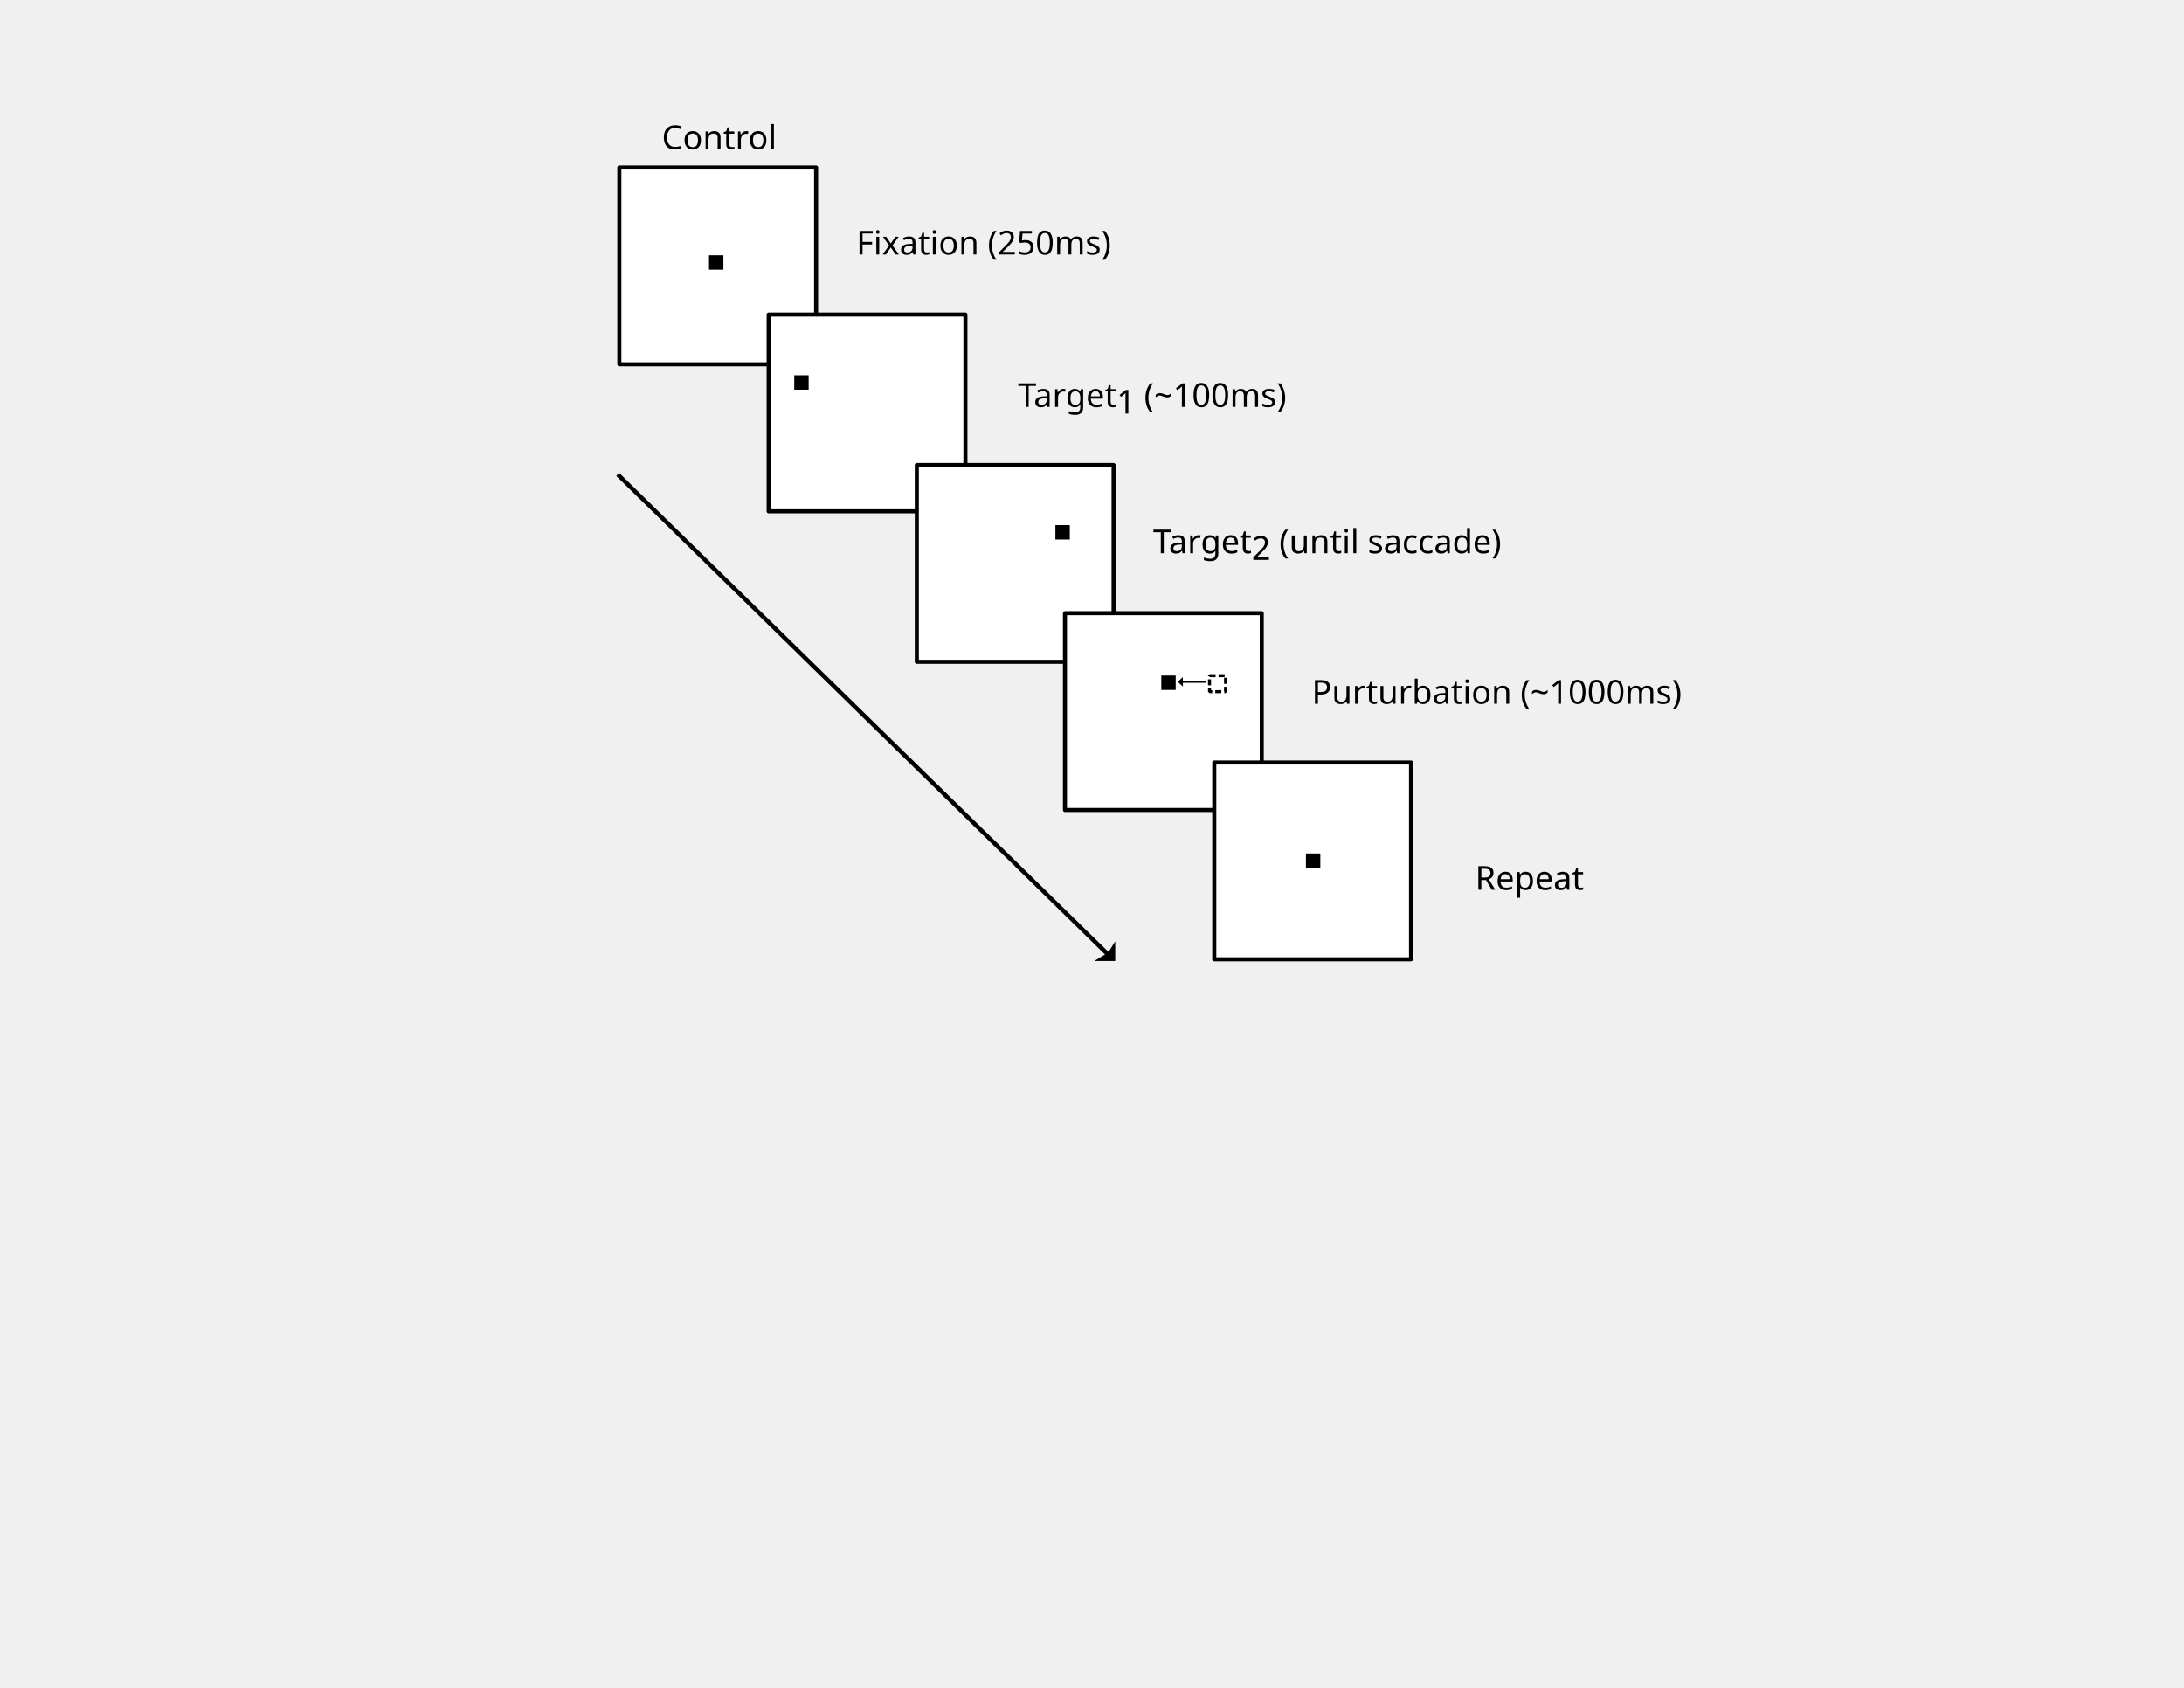
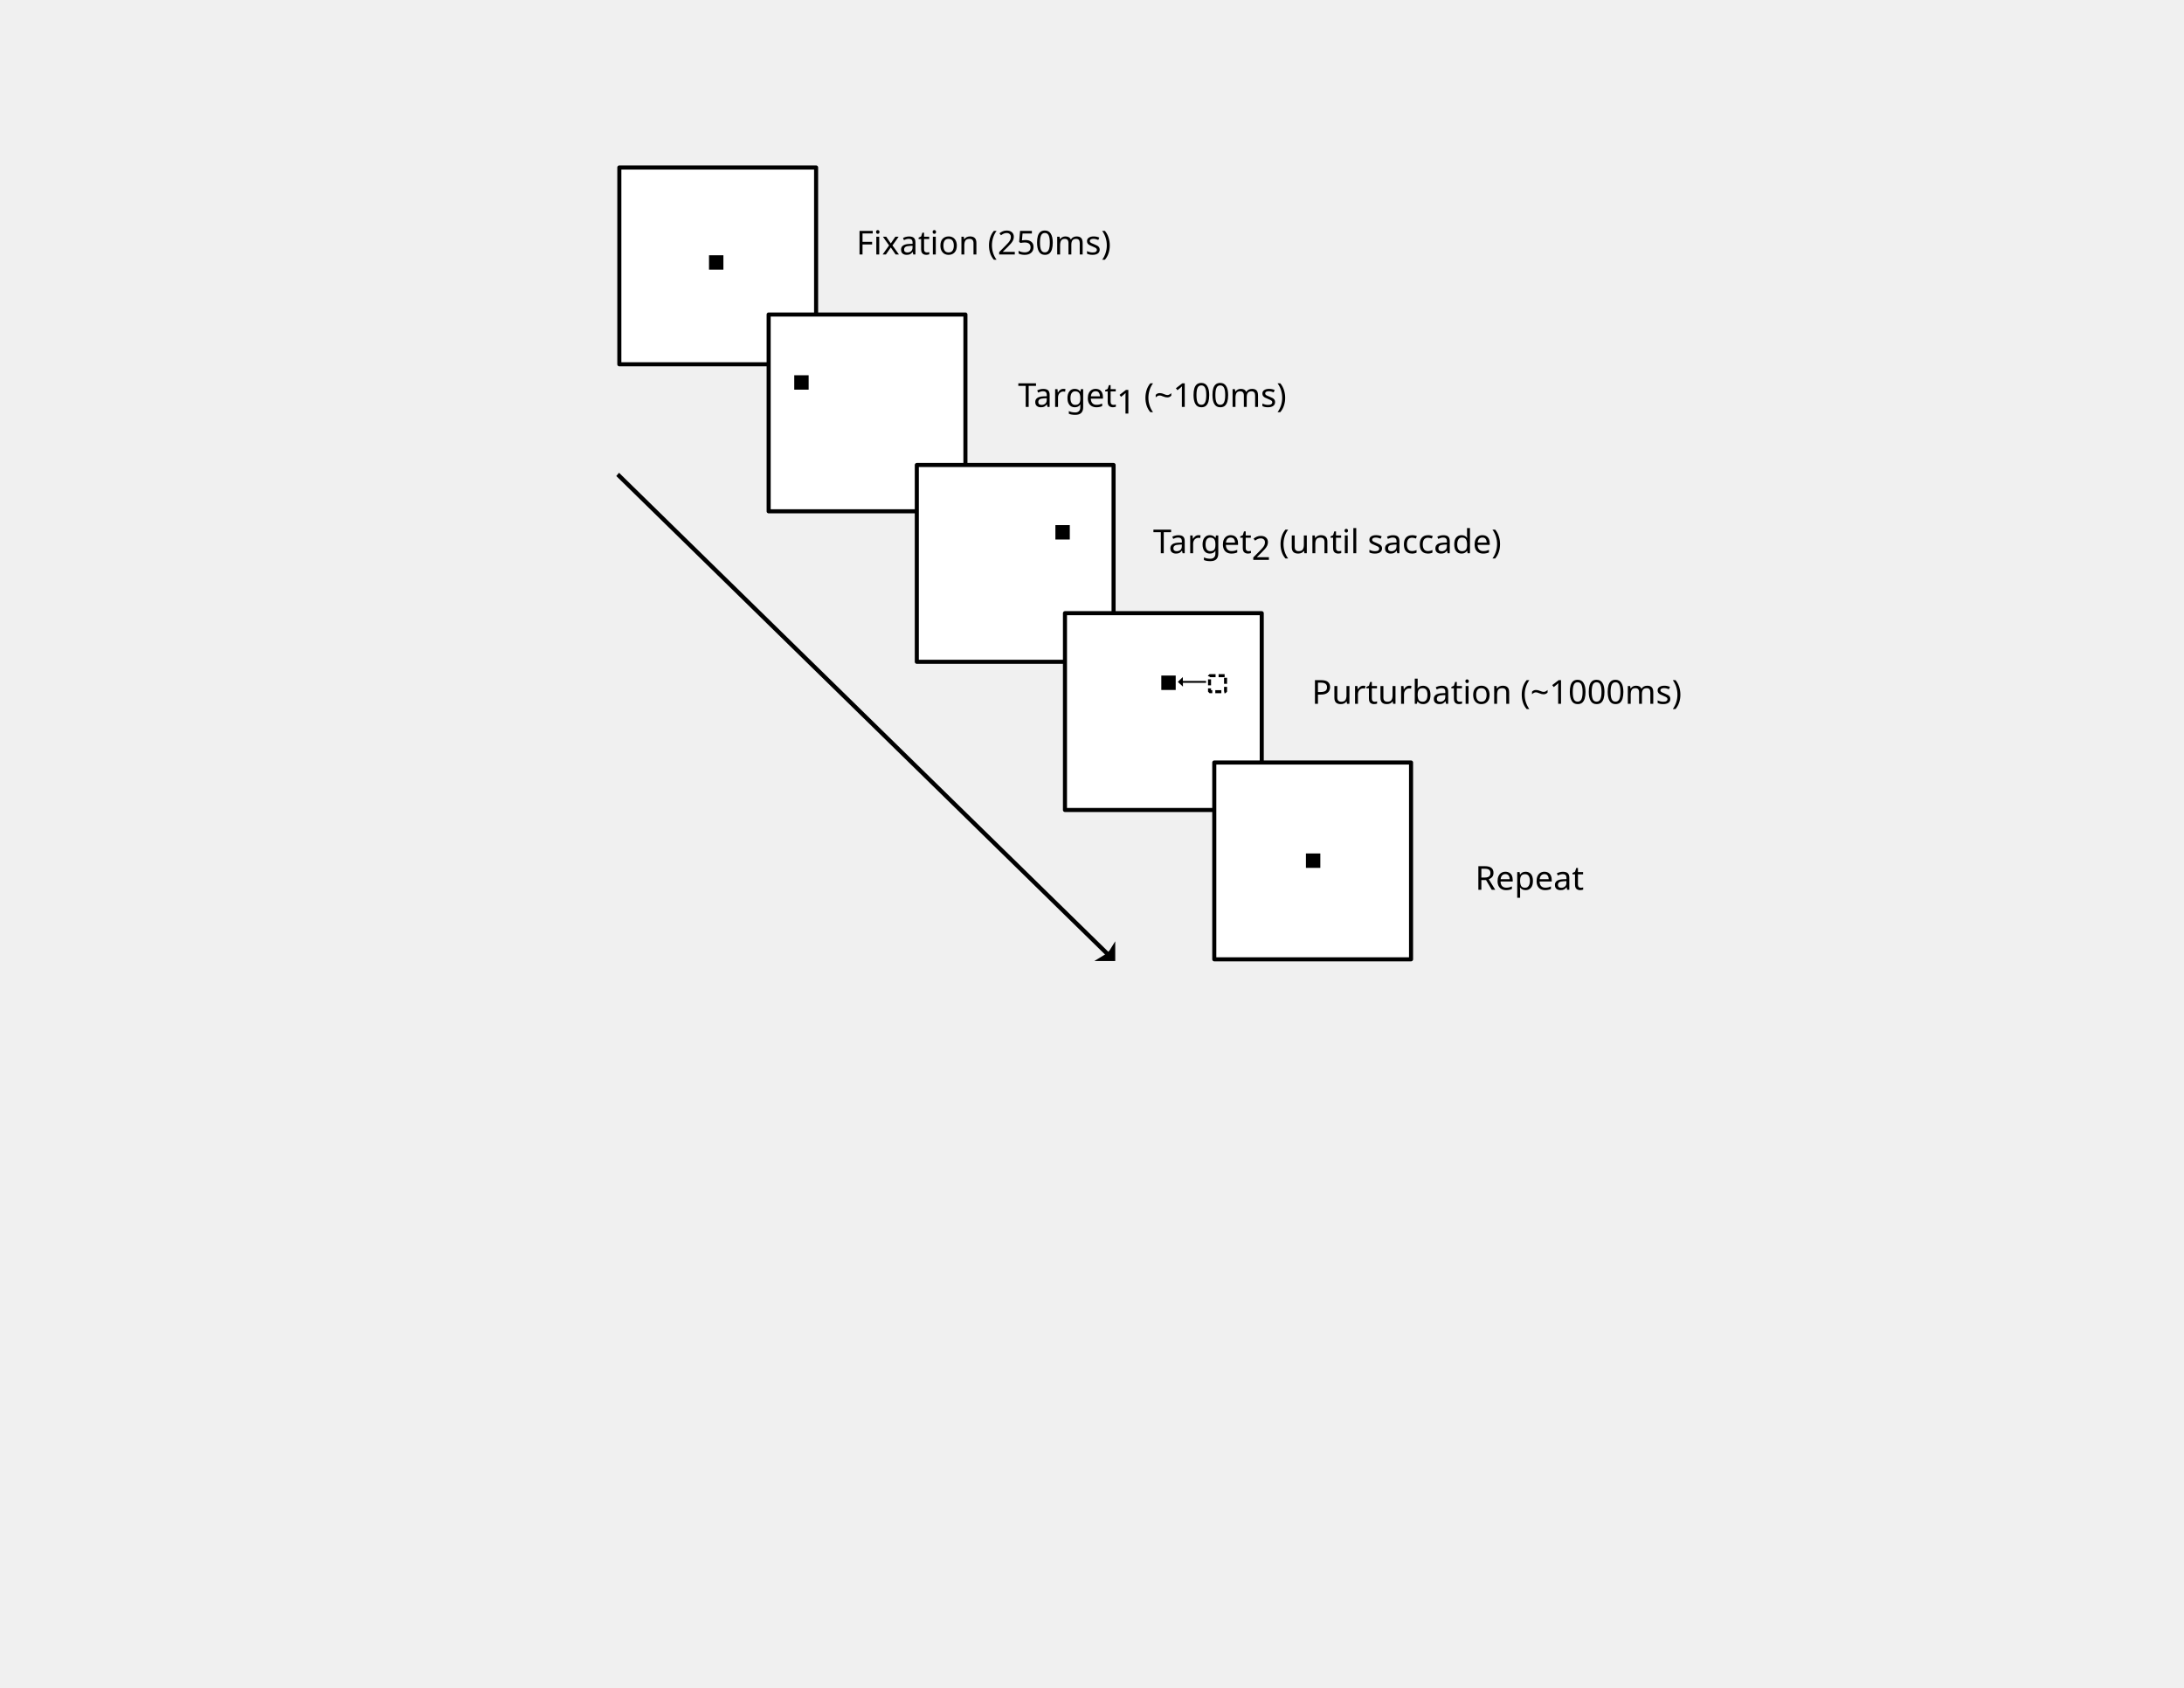
<svg xmlns="http://www.w3.org/2000/svg" width="11in" height="8.5in" viewBox="0 0 990 765" id="svg2" version="1.1">
  <defs id="defs4">
    <marker orient="auto" refY="0.0" refX="0.0" id="marker4725" style="overflow:visible;">
      <path id="path4727" d="M 0.0,0.0 L 5.0,-5.0 L -12.5,0.0 L 5.0,5.0 L 0.0,0.0 z " style="fill-rule:evenodd;stroke:none;stroke-width:1pt;stroke-opacity:1;fill:#000000;fill-opacity:1" transform="scale(0.4) rotate(180) translate(10,0)" />
    </marker>
    <marker orient="auto" refY="0.0" refX="0.0" id="marker4722" style="overflow:visible;">
      <path id="path4388" d="M 0.0,0.0 L 5.0,-5.0 L -12.5,0.0 L 5.0,5.0 L 0.0,0.0 z " style="fill-rule:evenodd;stroke:none;stroke-width:1pt;stroke-opacity:1;fill:#000000;fill-opacity:1" transform="scale(0.8) rotate(180) translate(12.5,0)" />
    </marker>
    <marker orient="auto" refY="0.0" refX="0.0" id="marker4718" style="overflow:visible">
      <path id="path4720" d="M 0.0,0.0 L 5.0,-5.0 L -12.5,0.0 L 5.0,5.0 L 0.0,0.0 z " style="fill-rule:evenodd;stroke:none;stroke-width:1pt;stroke-opacity:1;fill:#000000;fill-opacity:1" transform="scale(0.4) translate(10,0)" />
    </marker>
    <marker orient="auto" refY="0.0" refX="0.0" id="marker4714" style="overflow:visible">
      <path id="path4716" d="M 0.0,0.0 L 5.0,-5.0 L -12.5,0.0 L 5.0,5.0 L 0.0,0.0 z " style="fill-rule:evenodd;stroke:none;stroke-width:1pt;stroke-opacity:1;fill:#000000;fill-opacity:1" transform="scale(0.8) translate(12.5,0)" />
    </marker>
    <marker orient="auto" refY="0.0" refX="0.0" id="marker4710" style="overflow:visible;">
      <path id="path4712" style="fill-rule:evenodd;stroke-width:0.625;stroke-linejoin:round;stroke:none;stroke-opacity:1;fill:#000000;fill-opacity:1" d="M 8.719,4.034 L -2.207,0.016 L 8.719,-4.002 C 6.973,-1.63 6.983,1.616 8.719,4.034 z " transform="scale(0.6) rotate(180) translate(0,0)" />
    </marker>
    <marker orient="auto" refY="0.0" refX="0.0" id="marker4706" style="overflow:visible;">
      <path id="path4708" style="fill-rule:evenodd;stroke-width:0.625;stroke-linejoin:round;stroke:none;stroke-opacity:1;fill:#000000;fill-opacity:1" d="M 8.719,4.034 L -2.207,0.016 L 8.719,-4.002 C 6.973,-1.63 6.983,1.616 8.719,4.034 z " transform="scale(1.1) rotate(180) translate(1,0)" />
    </marker>
    <marker orient="auto" refY="0.0" refX="0.0" id="marker4702" style="overflow:visible;">
      <path id="path4704" d="M 0.0,0.0 L 5.0,-5.0 L -12.5,0.0 L 5.0,5.0 L 0.0,0.0 z " style="fill-rule:evenodd;stroke:none;stroke-width:1pt;stroke-opacity:1;fill:#000000;fill-opacity:1" transform="scale(0.4) rotate(180) translate(10,0)" />
    </marker>
    <marker orient="auto" refY="0.0" refX="0.0" id="marker4698" style="overflow:visible">
      <path id="path4700" d="M 0.0,0.0 L 5.0,-5.0 L -12.5,0.0 L 5.0,5.0 L 0.0,0.0 z " style="fill-rule:evenodd;stroke:none;stroke-width:1pt;stroke-opacity:1;fill:#000000;fill-opacity:1" transform="scale(0.8) translate(12.5,0)" />
    </marker>
    <marker orient="auto" refY="0.0" refX="0.0" id="marker4694" style="overflow:visible;">
      <path id="path4696" style="fill-rule:evenodd;stroke-width:0.625;stroke-linejoin:round;stroke:none;stroke-opacity:1;fill:#000000;fill-opacity:1" d="M 8.719,4.034 L -2.207,0.016 L 8.719,-4.002 C 6.973,-1.63 6.983,1.616 8.719,4.034 z " transform="scale(0.6) rotate(180) translate(0,0)" />
    </marker>
    <marker orient="auto" refY="0.0" refX="0.0" id="marker4690" style="overflow:visible">
      <path id="path4692" style="fill-rule:evenodd;stroke-width:0.625;stroke-linejoin:round;stroke:none;stroke-opacity:1;fill:#000000;fill-opacity:1" d="M 8.719,4.034 L -2.207,0.016 L 8.719,-4.002 C 6.973,-1.63 6.983,1.616 8.719,4.034 z " transform="scale(0.6) translate(0,0)" />
    </marker>
    <marker orient="auto" refY="0.0" refX="0.0" id="marker4686" style="overflow:visible;">
      <path id="path4688" d="M 0.0,0.0 L 5.0,-5.0 L -12.5,0.0 L 5.0,5.0 L 0.0,0.0 z " style="fill-rule:evenodd;stroke:none;stroke-width:1pt;stroke-opacity:1;fill:#000000;fill-opacity:1" transform="scale(0.4) rotate(180) translate(10,0)" />
    </marker>
    <marker orient="auto" refY="0.0" refX="0.0" id="marker4682" style="overflow:visible">
      <path id="path4684" d="M 0.0,0.0 L 5.0,-5.0 L -12.5,0.0 L 5.0,5.0 L 0.0,0.0 z " style="fill-rule:evenodd;stroke:none;stroke-width:1pt;stroke-opacity:1;fill:#000000;fill-opacity:1" transform="scale(0.4) translate(10,0)" />
    </marker>
    <marker orient="auto" refY="0.0" refX="0.0" id="marker4678" style="overflow:visible">
      <path id="path4680" d="M 0.0,0.0 L 5.0,-5.0 L -12.5,0.0 L 5.0,5.0 L 0.0,0.0 z " style="fill-rule:evenodd;stroke:none;stroke-width:1pt;stroke-opacity:1;fill:#000000;fill-opacity:1" transform="scale(0.8) translate(12.5,0)" />
    </marker>
    <marker orient="auto" refY="0.0" refX="0.0" id="marker4674" style="overflow:visible">
      <path id="path4676" d="M 0.0,0.0 L 5.0,-5.0 L -12.5,0.0 L 5.0,5.0 L 0.0,0.0 z " style="fill-rule:evenodd;stroke:none;stroke-width:1pt;stroke-opacity:1;fill:#000000;fill-opacity:1" transform="scale(0.8) translate(12.5,0)" />
    </marker>
    <marker orient="auto" refY="0.0" refX="0.0" id="marker4670" style="overflow:visible">
      <path id="path4672" d="M 0.0,0.0 L 5.0,-5.0 L -12.5,0.0 L 5.0,5.0 L 0.0,0.0 z " style="fill-rule:evenodd;stroke:none;stroke-width:1pt;stroke-opacity:1;fill:#000000;fill-opacity:1" transform="scale(0.8) translate(12.5,0)" />
    </marker>
    <marker orient="auto" refY="0.0" refX="0.0" id="marker4666" style="overflow:visible">
      <path id="path4668" d="M 0.0,0.0 L 5.0,-5.0 L -12.5,0.0 L 5.0,5.0 L 0.0,0.0 z " style="fill-rule:evenodd;stroke:none;stroke-width:1pt;stroke-opacity:1;fill:#000000;fill-opacity:1" transform="scale(0.8) translate(12.5,0)" />
    </marker>
    <marker orient="auto" refY="0.0" refX="0.0" id="Tail" style="overflow:visible">
      <g id="g4421" transform="scale(-1.2)" style="stroke:none;stroke-opacity:1;fill:#000000;fill-opacity:1">
        <path id="path4423" d="M -3.805,-3.959 L 0.544,0" style="fill:#000000;fill-rule:evenodd;stroke:none;stroke-width:0.8;stroke-linecap:round;stroke-opacity:1;fill-opacity:1" />
        <path id="path4425" d="M -1.287,-3.959 L 3.062,0" style="fill:#000000;fill-rule:evenodd;stroke:none;stroke-width:0.8;stroke-linecap:round;stroke-opacity:1;fill-opacity:1" />
        <path id="path4427" d="M 1.305,-3.959 L 5.654,0" style="fill:#000000;fill-rule:evenodd;stroke:none;stroke-width:0.8;stroke-linecap:round;stroke-opacity:1;fill-opacity:1" />
        <path id="path4429" d="M -3.805,4.178 L 0.544,0.22" style="fill:#000000;fill-rule:evenodd;stroke:none;stroke-width:0.8;stroke-linecap:round;stroke-opacity:1;fill-opacity:1" />
        <path id="path4431" d="M -1.287,4.178 L 3.062,0.22" style="fill:#000000;fill-rule:evenodd;stroke:none;stroke-width:0.8;stroke-linecap:round;stroke-opacity:1;fill-opacity:1" />
        <path id="path4433" d="M 1.305,4.178 L 5.654,0.22" style="fill:#000000;fill-rule:evenodd;stroke:none;stroke-width:0.8;stroke-linecap:round;stroke-opacity:1;fill-opacity:1" />
      </g>
    </marker>
    <marker orient="auto" refY="0.0" refX="0.0" id="DiamondLstart" style="overflow:visible">
      <path id="path4473" d="M 0,-7.071 L -7.071,0 L 0,7.071 L 7.071,0 L 0,-7.071 z " style="fill-rule:evenodd;stroke:none;stroke-width:1pt;stroke-opacity:1;fill:#000000;fill-opacity:1" transform="scale(0.8) translate(7,0)" />
    </marker>
    <marker orient="auto" refY="0.0" refX="0.0" id="Arrow2Lend" style="overflow:visible;">
      <path id="path4406" style="fill-rule:evenodd;stroke-width:0.625;stroke-linejoin:round;stroke:none;stroke-opacity:1;fill:#000000;fill-opacity:1" d="M 8.719,4.034 L -2.207,0.016 L 8.719,-4.002 C 6.973,-1.63 6.983,1.616 8.719,4.034 z " transform="scale(1.1) rotate(180) translate(1,0)" />
    </marker>
    <marker orient="auto" refY="0.0" refX="0.0" id="marker4651" style="overflow:visible;">
      <path id="path4412" style="fill-rule:evenodd;stroke-width:0.625;stroke-linejoin:round;stroke:none;stroke-opacity:1;fill:#000000;fill-opacity:1" d="M 8.719,4.034 L -2.207,0.016 L 8.719,-4.002 C 6.973,-1.63 6.983,1.616 8.719,4.034 z " transform="scale(0.6) rotate(180) translate(0,0)" />
    </marker>
    <marker orient="auto" refY="0.0" refX="0.0" id="Arrow1Mend" style="overflow:visible;">
      <path id="path4394" d="M 0.0,0.0 L 5.0,-5.0 L -12.5,0.0 L 5.0,5.0 L 0.0,0.0 z " style="fill-rule:evenodd;stroke:none;stroke-width:1pt;stroke-opacity:1;fill:#000000;fill-opacity:1" transform="scale(0.4) rotate(180) translate(10,0)" />
    </marker>
    <marker orient="auto" refY="0.0" refX="0.0" id="SquareM" style="overflow:visible">
      <path id="path4458" d="M -5.0,-5.0 L -5.0,5.0 L 5.0,5.0 L 5.0,-5.0 L -5.0,-5.0 z " style="fill-rule:evenodd;stroke:none;stroke-width:1pt;stroke-opacity:1;fill:#000000;fill-opacity:1" transform="scale(0.4)" />
    </marker>
    <marker orient="auto" refY="0.0" refX="0.0" id="Arrow2Mstart" style="overflow:visible">
      <path id="path4409" style="fill-rule:evenodd;stroke-width:0.625;stroke-linejoin:round;stroke:none;stroke-opacity:1;fill:#000000;fill-opacity:1" d="M 8.719,4.034 L -2.207,0.016 L 8.719,-4.002 C 6.973,-1.63 6.983,1.616 8.719,4.034 z " transform="scale(0.6) translate(0,0)" />
    </marker>
    <marker orient="auto" refY="0.0" refX="0.0" id="Arrow1Mstart" style="overflow:visible">
      <path id="path4391" d="M 0.0,0.0 L 5.0,-5.0 L -12.5,0.0 L 5.0,5.0 L 0.0,0.0 z " style="fill-rule:evenodd;stroke:none;stroke-width:1pt;stroke-opacity:1;fill:#000000;fill-opacity:1" transform="scale(0.4) translate(10,0)" />
    </marker>
    <marker orient="auto" refY="0.0" refX="0.0" id="Arrow1Lstart" style="overflow:visible">
      <path id="path4385" d="M 0.0,0.0 L 5.0,-5.0 L -12.5,0.0 L 5.0,5.0 L 0.0,0.0 z " style="fill-rule:evenodd;stroke:none;stroke-width:1pt;stroke-opacity:1;fill:#000000;fill-opacity:1" transform="scale(0.8) translate(12.5,0)" />
    </marker>
    <marker orient="auto" refY="0.0" refX="0.0" id="TriangleOutL" style="overflow:visible">
      <path id="path4832" d="M 5.77,0.0 L -2.88,5.0 L -2.88,-5.0 L 5.77,0.0 z " style="fill-rule:evenodd;stroke:none;stroke-width:1pt;stroke-opacity:1;fill:#000000;fill-opacity:1" transform="scale(0.8)" />
    </marker>
    <marker orient="auto" refY="0.0" refX="0.0" id="Arrow1Lend" style="overflow:visible;">
      <path id="path4693" d="M 0.0,0.0 L 5.0,-5.0 L -12.5,0.0 L 5.0,5.0 L 0.0,0.0 z " style="fill-rule:evenodd;stroke:none;stroke-width:1pt;stroke-opacity:1;fill:#000000;fill-opacity:1" transform="scale(0.8) rotate(180) translate(12.5,0)" />
    </marker>
    <marker orient="auto" refY="0.0" refX="0.0" id="Arrow2Mend" style="overflow:visible;">
      <path id="path4717" style="fill-rule:evenodd;stroke-width:0.625;stroke-linejoin:round;stroke:none;stroke-opacity:1;fill:#000000;fill-opacity:1" d="M 8.719,4.034 L -2.207,0.016 L 8.719,-4.002 C 6.973,-1.63 6.983,1.616 8.719,4.034 z " transform="scale(0.6) rotate(180) translate(0,0)" />
    </marker>
  </defs>
  <g id="layer1" transform="translate(0,-287.3622)" style="display:inline">
    <g id="g4167" transform="matrix(0.5194076,0,0,0.5194076,259.2313,194.9702)">
      <rect y="324.042" x="41.416" height="171.726" width="171.726" id="rect3355" style="fill:#ffffff;fill-opacity:1;stroke:#000000;stroke-width:3.543;stroke-linejoin:round;stroke-miterlimit:4;stroke-dasharray:none" />
      <rect style="fill:#ffffff;fill-opacity:1;stroke:#000000;stroke-width:3.543;stroke-linejoin:round;stroke-miterlimit:4;stroke-dasharray:none" id="rect4157" width="171.726" height="171.726" x="171.726" y="452.332" />
      <rect y="583.651" x="301.025" height="171.726" width="171.726" id="rect4161" style="fill:#ffffff;fill-opacity:1;stroke:#000000;stroke-width:3.543;stroke-linejoin:round;stroke-miterlimit:4;stroke-dasharray:none" />
      <rect style="fill:#ffffff;fill-opacity:1;stroke:#000000;stroke-width:3.543;stroke-linejoin:round;stroke-miterlimit:4;stroke-dasharray:none" id="rect4163" width="171.726" height="171.726" x="430.325" y="712.951" />
      <rect y="843.261" x="560.635" height="171.726" width="171.726" id="rect4165" style="fill:#ffffff;fill-opacity:1;stroke:#000000;stroke-width:3.543;stroke-linejoin:round;stroke-miterlimit:4;stroke-dasharray:none" />
    </g>
    <rect style="fill:#000000;fill-opacity:1;stroke:#000000;stroke-width:2.706;stroke-linejoin:miter;stroke-miterlimit:4;stroke-opacity:1;stroke-dasharray:none" id="rect4312" width="3.819" height="3.819" x="322.744" y="404.414" />
    <rect style="fill:#000000;fill-opacity:1;stroke:#000000;stroke-width:2.706;stroke-linejoin:miter;stroke-miterlimit:4;stroke-opacity:1;stroke-dasharray:none" id="rect4312-0" width="3.819" height="3.819" x="361.383" y="458.798" />
    <rect style="fill:#000000;fill-opacity:1;stroke:#000000;stroke-width:2.706;stroke-linejoin:miter;stroke-miterlimit:4;stroke-opacity:1;stroke-dasharray:none" id="rect4312-0-1" width="3.819" height="3.819" x="479.762" y="526.716" />
    <g id="g5288" transform="translate(93.03556,-250.4184)">
      <rect y="844.014" x="455.242" height="7.261" width="7.261" id="rect4312-0-1-3" style="fill:none;stroke:#000000;stroke-width:1.369;stroke-linecap:butt;stroke-linejoin:bevel;stroke-miterlimit:4;stroke-opacity:1;stroke-dasharray:2.739, 1.369;stroke-dashoffset:0" />
      <rect y="845.326" x="434.733" height="3.819" width="3.819" id="rect4312-0-1-3-3" style="fill:#000000;fill-opacity:1;stroke:#000000;stroke-width:2.706;stroke-linejoin:miter;stroke-miterlimit:4;stroke-opacity:1;stroke-dasharray:none" />
      <rect y="846.416" x="442.168" height="0.846" width="11.504" id="rect4736" style="fill:#000000;fill-opacity:1;stroke:none" />
      <path id="rect4738" d="m 443.126,844.642 0.044,2.142 0.015,2.198 -2.315,-2.142 z" style="fill:#000000;fill-opacity:1;stroke:none" />
    </g>
    <rect style="fill:#000000;fill-opacity:1;stroke:#000000;stroke-width:2.706;stroke-linejoin:miter;stroke-miterlimit:4;stroke-opacity:1;stroke-dasharray:none" id="rect4312-04" width="3.819" height="3.819" x="593.326" y="675.541" />
    <text xml:space="preserve" style="font-size:15px;font-style:normal;font-weight:normal;line-height:125%;letter-spacing:0px;word-spacing:0px;fill:#000000;fill-opacity:1;stroke:none;font-family:sans-serif" x="388.167" y="402.709" id="text4756">
      <tspan id="tspan4758" x="388.167" y="402.709">Fixation (250ms)</tspan>
    </text>
    <text xml:space="preserve" style="font-size:15px;font-style:normal;font-weight:normal;line-height:125%;letter-spacing:0px;word-spacing:0px;baseline-shift:baseline;fill:#000000;fill-opacity:1;stroke:none;font-family:sans-serif" x="461.448" y="471.798" id="text4778">
      <tspan id="tspan4780" x="461.448" y="471.798">Target<tspan style="font-size:15px;baseline-shift:sub" id="tspan4782">1</tspan> (~100ms)</tspan>
    </text>
    <text xml:space="preserve" style="font-size:15px;font-style:normal;font-weight:normal;line-height:125%;letter-spacing:0px;word-spacing:0px;fill:#000000;fill-opacity:1;stroke:none;font-family:sans-serif" x="522.687" y="538.108" id="text4784">
      <tspan id="tspan4786" x="522.687" y="538.108">Target<tspan style="font-size:15px;baseline-shift:sub" id="tspan5001">2</tspan> (until saccade)</tspan>
    </text>
    <text xml:space="preserve" style="font-size:15px;font-style:normal;font-weight:normal;line-height:125%;letter-spacing:0px;word-spacing:0px;fill:#000000;fill-opacity:1;stroke:none;font-family:sans-serif" x="594.614" y="606.345" id="text4788">
      <tspan id="tspan4790" x="594.614" y="606.345">Purturbation (~1000ms)</tspan>
    </text>
-     <text xml:space="preserve" style="font-size:15px;font-style:normal;font-weight:normal;line-height:125%;letter-spacing:0px;word-spacing:0px;fill:#000000;fill-opacity:1;stroke:none;font-family:sans-serif" x="299.999" y="354.96" id="text4983">
-       <tspan id="tspan4985" x="299.999" y="354.96">Control</tspan>
-     </text>
    <text xml:space="preserve" style="font-size:15px;font-style:normal;font-weight:normal;line-height:125%;letter-spacing:0px;word-spacing:0px;fill:#000000;fill-opacity:1;stroke:none;font-family:sans-serif" x="668.683" y="690.66" id="text4991">
      <tspan id="tspan4993" x="668.683" y="690.66">Repeat</tspan>
    </text>
    <g id="g5142" transform="translate(117.3213,-248.9898)">
      <path id="rect6706" d="m 387.291,966.327 0,4.675 -5.194,0 c 2.809,-1.67 4.027,-2.72 5.194,-4.675 z" style="fill:#000000;fill-opacity:1;stroke:#000000;stroke-width:1.84;stroke-linejoin:miter;stroke-miterlimit:4;stroke-opacity:1;stroke-dasharray:none" />
      <rect transform="matrix(0.7146123,0.6995207,-0.6441514,0.764898,0,0)" y="423.367" x="610.12" height="1.944" width="313.251" id="rect5140" style="fill:#000000;fill-opacity:1;stroke:none" />
    </g>
  </g>
  <g id="layer2" style="display:inline" />
</svg>
